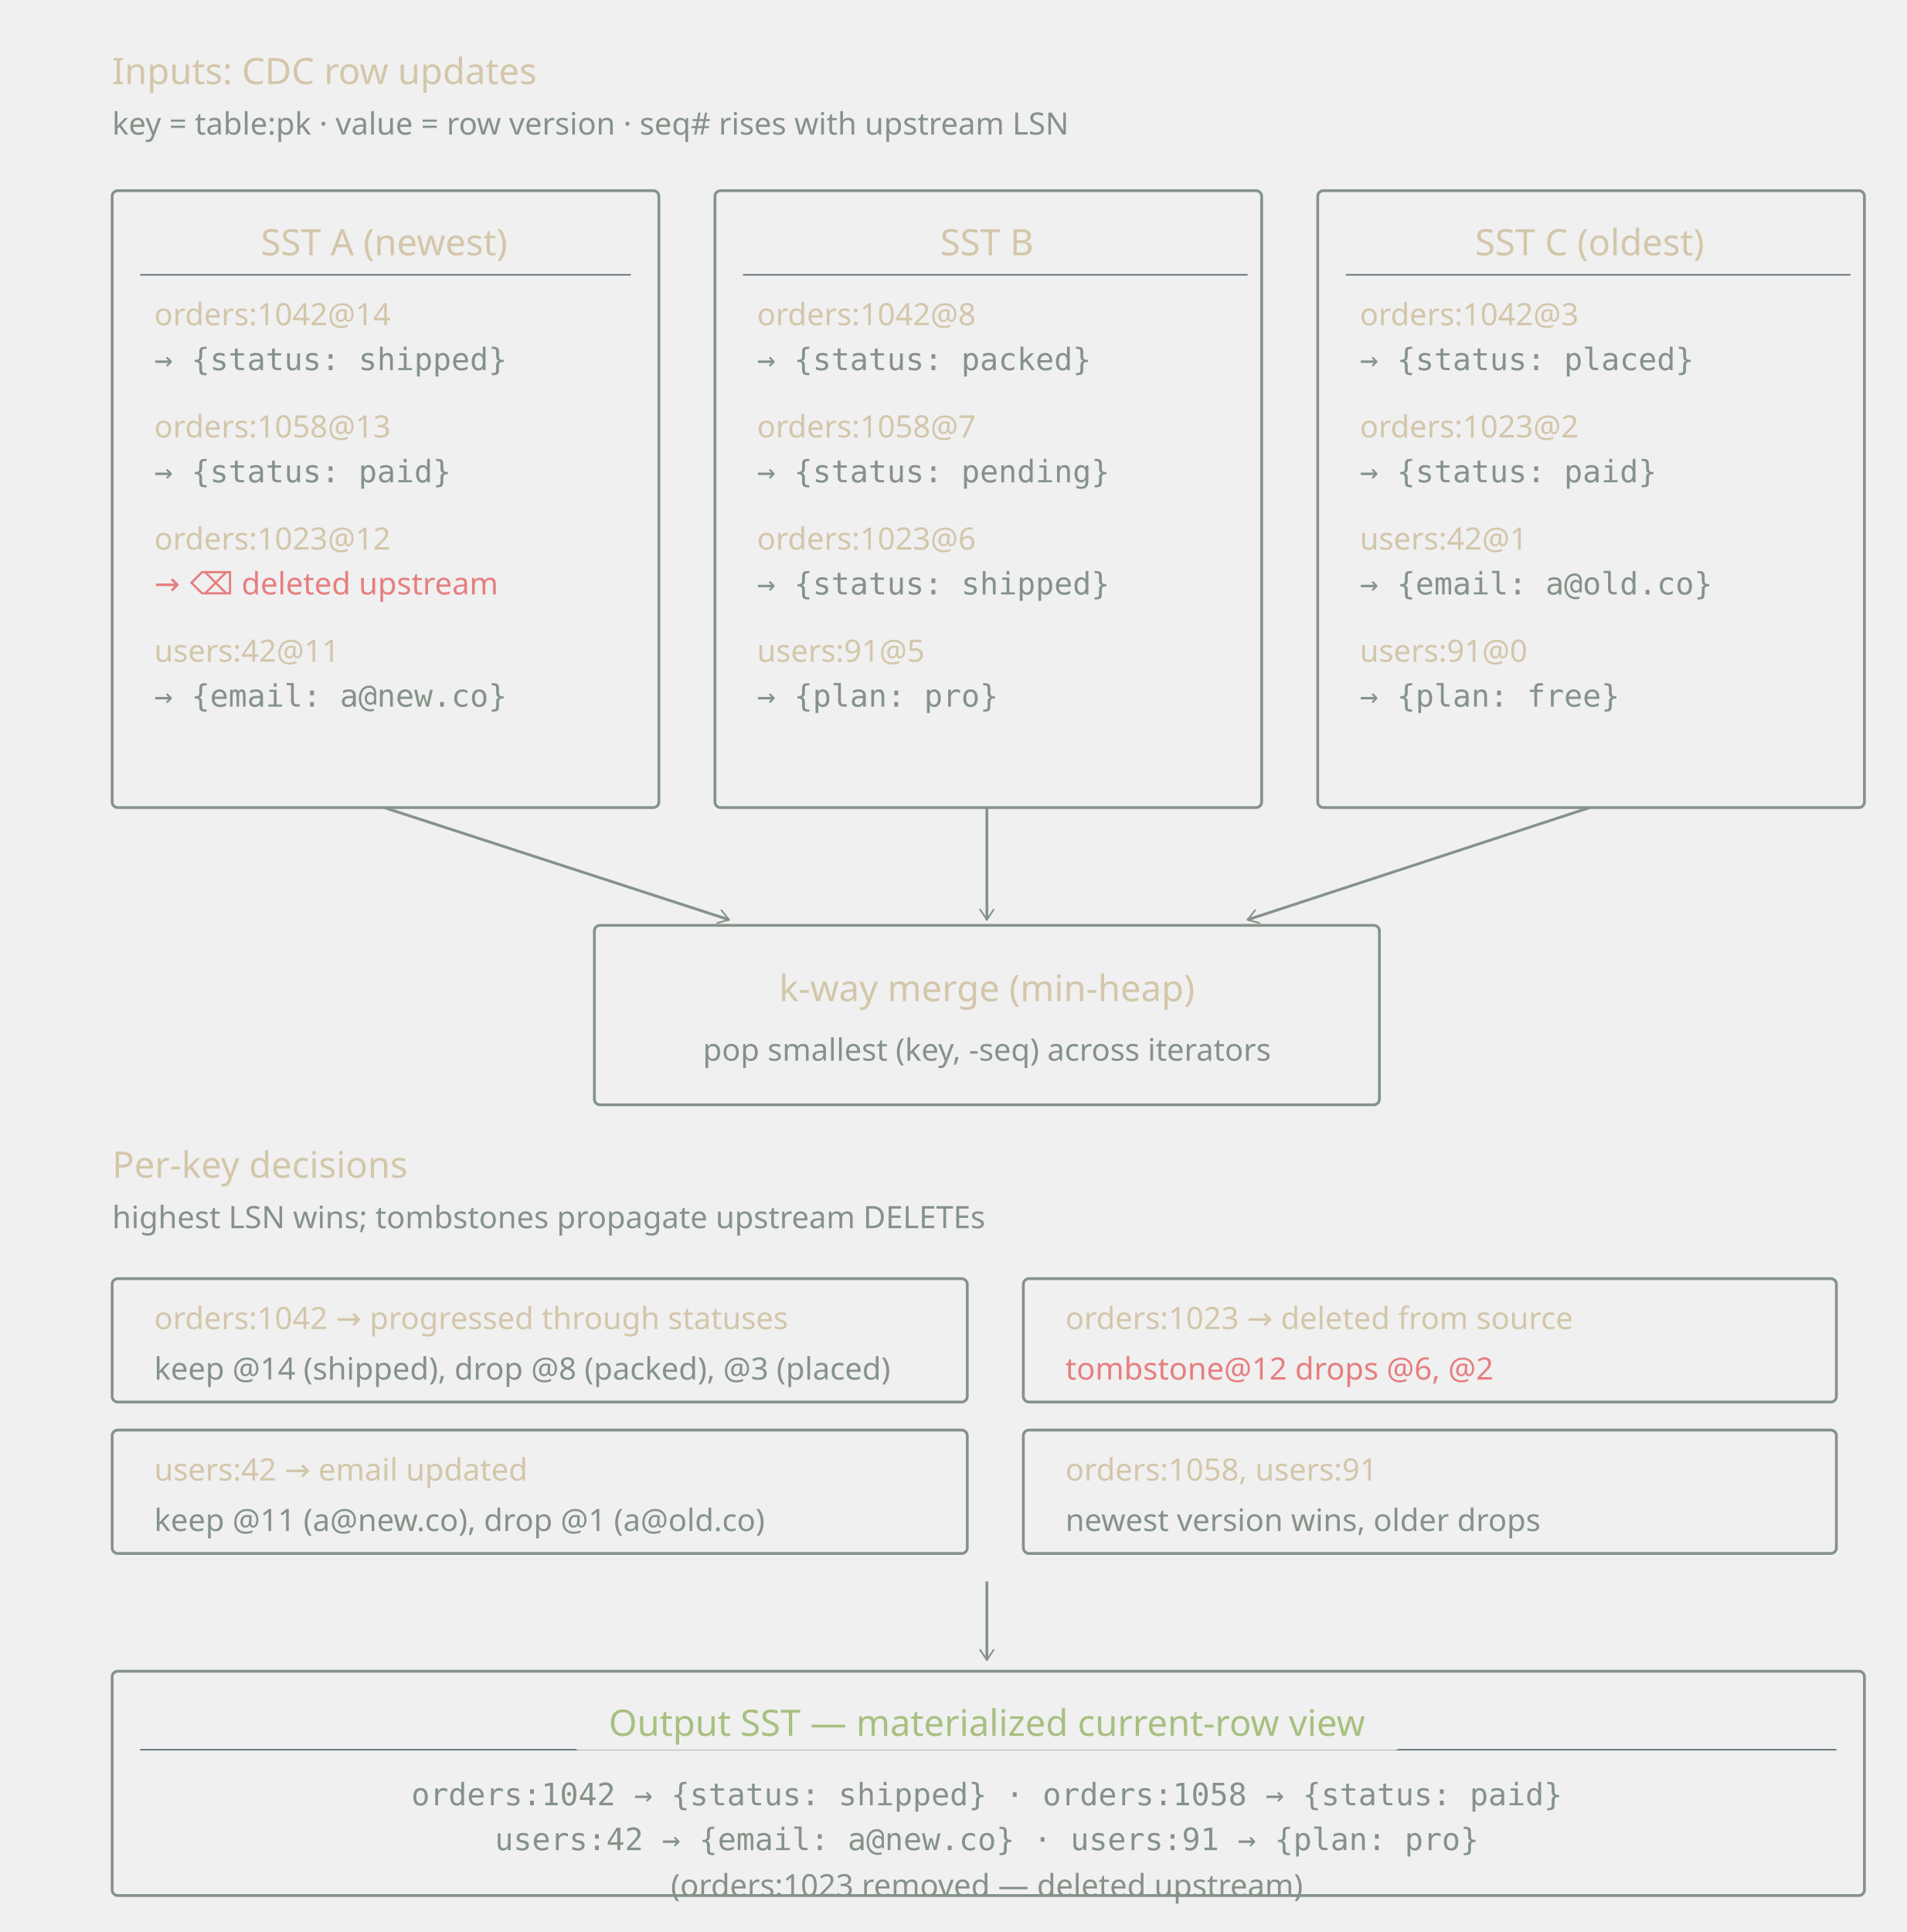
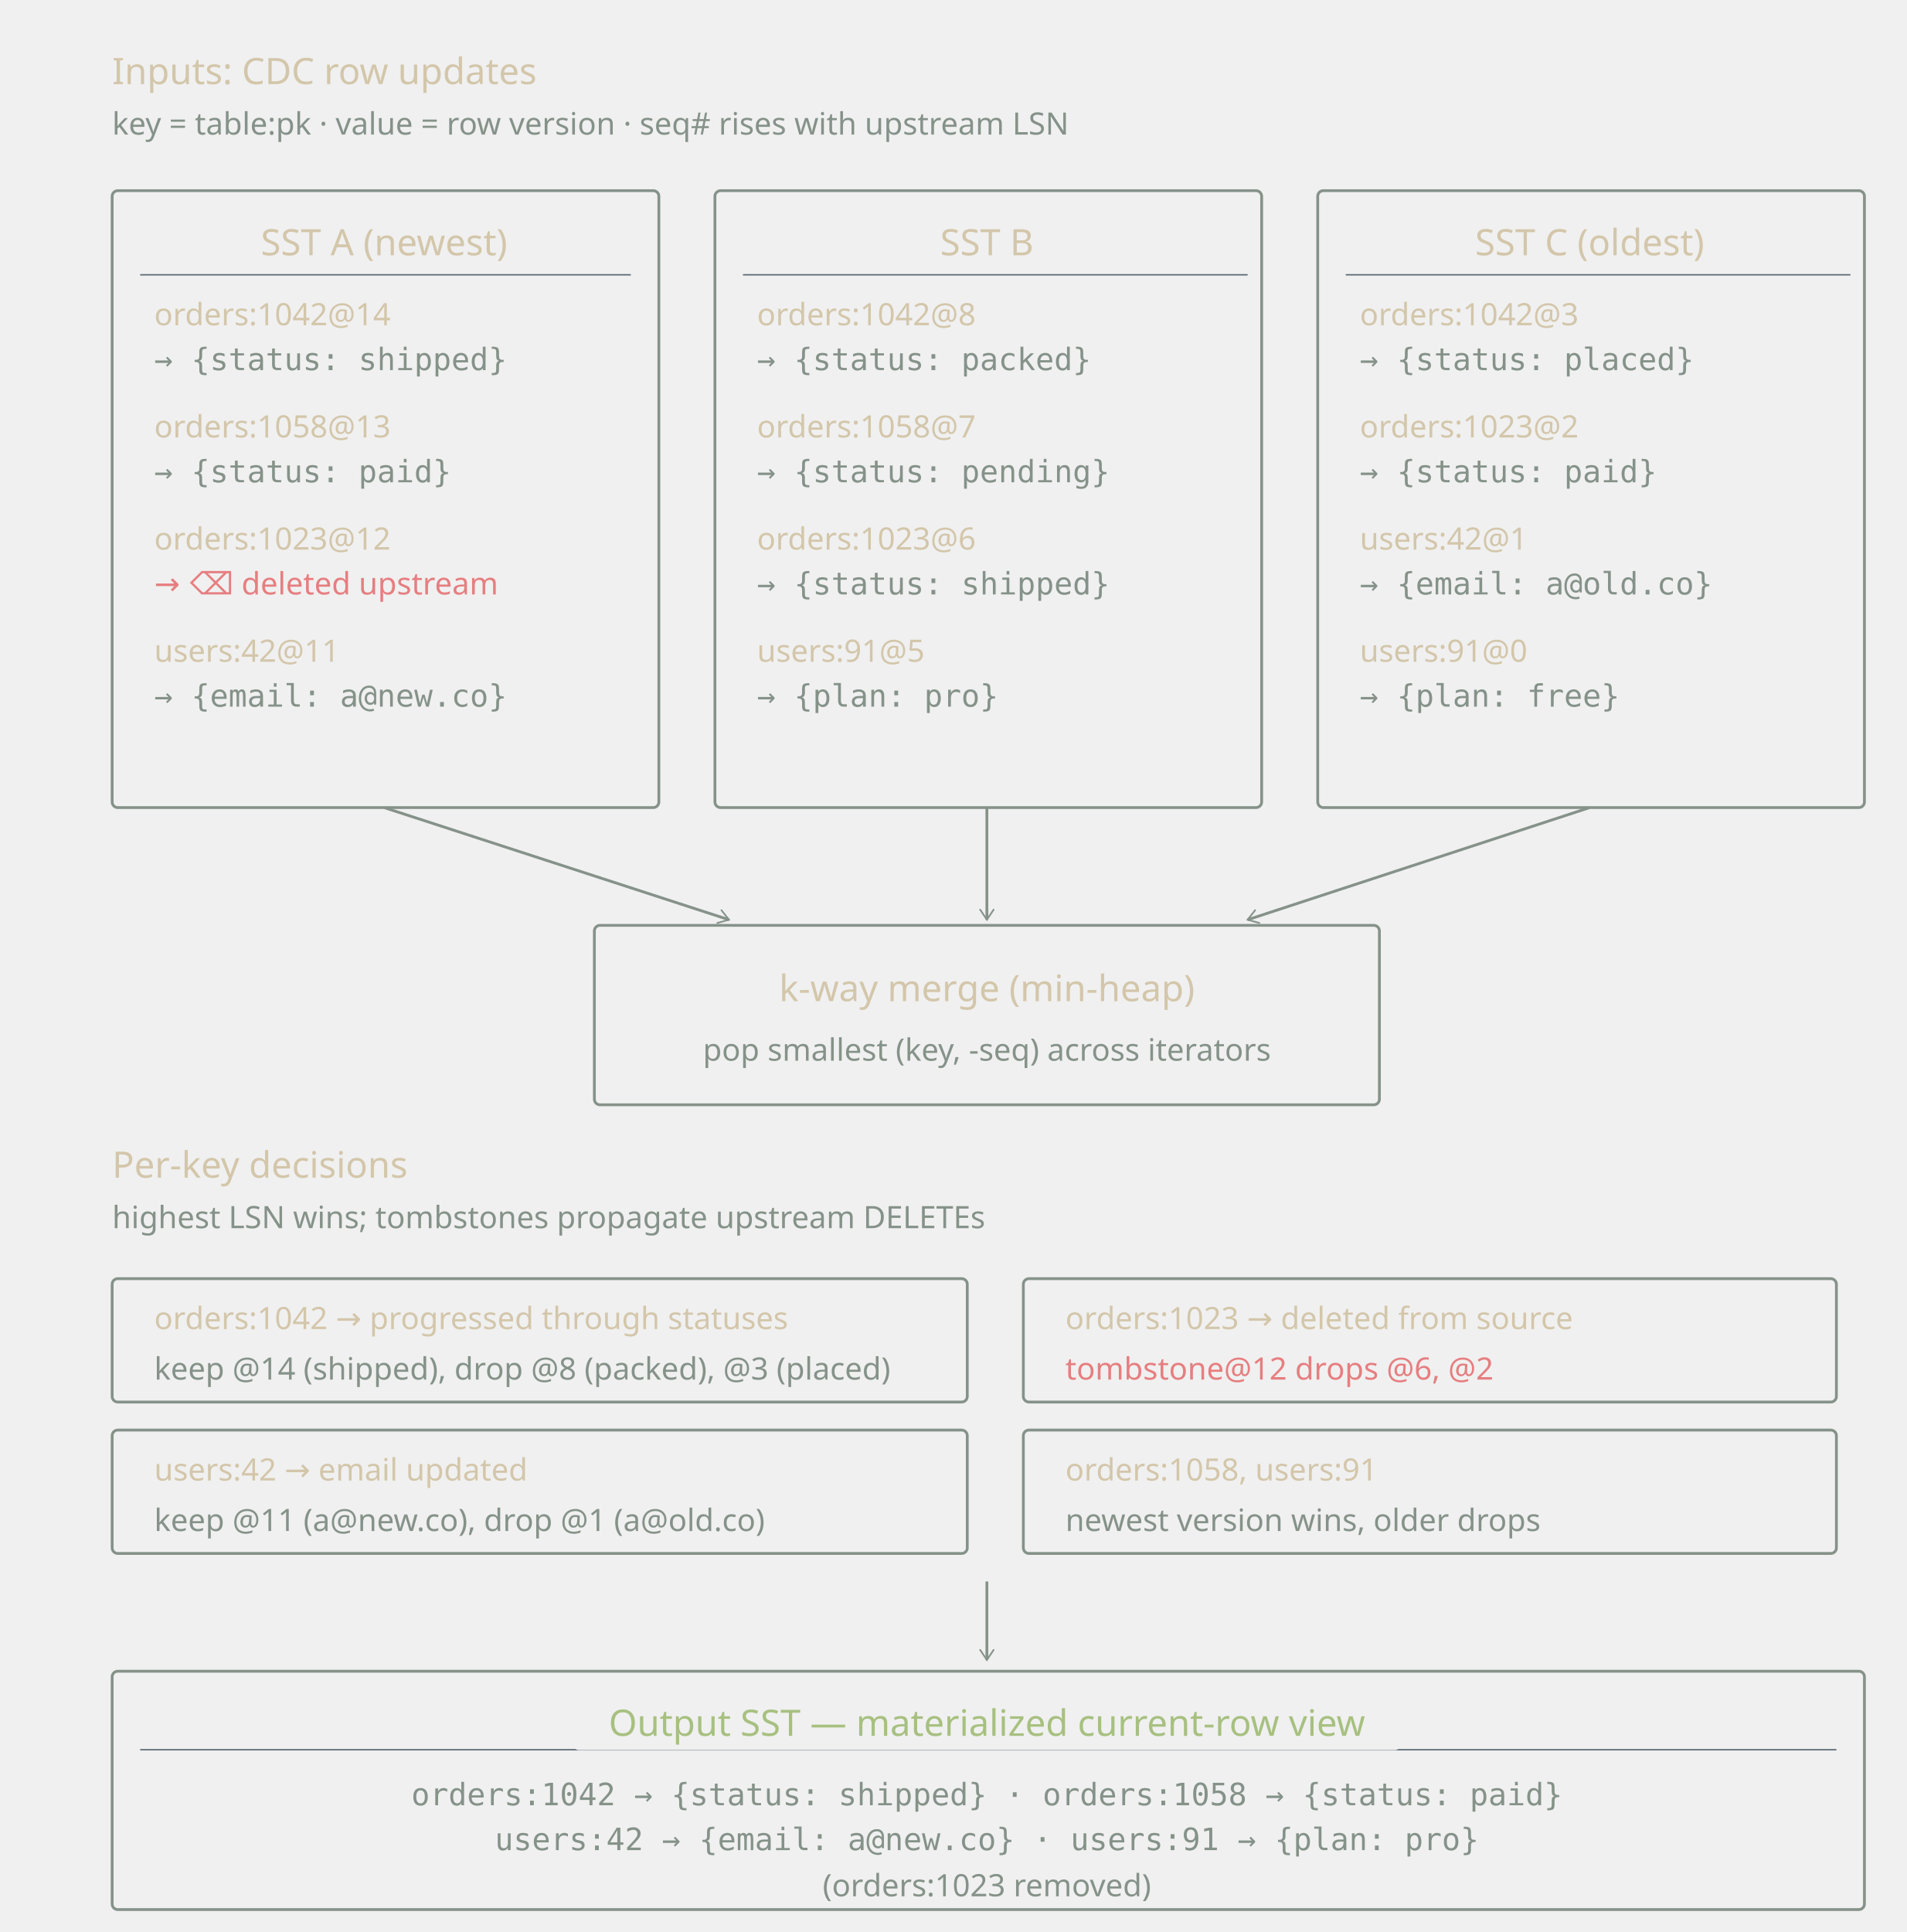
<svg xmlns="http://www.w3.org/2000/svg" width="100%" viewBox="0 0 680 689" role="img" style="background: rgb(45, 53, 59);">
  <defs>
    <marker id="arrow" viewBox="0 0 10 10" refX="8" refY="5" markerWidth="6" markerHeight="6" orient="auto-start-reverse">
      <path d="M2 1L8 5L2 9" fill="none" stroke="context-stroke" stroke-width="1" stroke-linecap="round" />
    </marker>
    <mask id="imagine-text-gaps-t5wjwl" maskUnits="userSpaceOnUse">
      <rect x="0" y="0" width="680" height="689" fill="white" />
      <rect x="36" y="15" width="169.828" height="20.12" fill="black" rx="2" />
      <rect x="36" y="35" width="348" height="18" fill="black" rx="2" />
      <rect x="84.047" y="76" width="105.906" height="20" fill="black" rx="2" />
      <rect x="51" y="103" width="88.812" height="18" fill="black" rx="2" />
      <rect x="51" y="120" width="133.844" height="17" fill="black" rx="2" />
      <rect x="51" y="143" width="87.438" height="18" fill="black" rx="2" />
      <rect x="51" y="160" width="113.969" height="17" fill="black" rx="2" />
      <rect x="51" y="183" width="87.859" height="18" fill="black" rx="2" />
      <rect x="51" y="199" width="126.797" height="18" fill="black" rx="2" />
      <rect x="51" y="223" width="69.938" height="18" fill="black" rx="2" />
      <rect x="51" y="240" width="133.844" height="17" fill="black" rx="2" />
      <rect x="330.266" y="76" width="43.469" height="20" fill="black" rx="2" />
      <rect x="266" y="103" width="84.172" height="18" fill="black" rx="2" />
      <rect x="266" y="120" width="127.219" height="17" fill="black" rx="2" />
      <rect x="266" y="143" width="83.094" height="18" fill="black" rx="2" />
      <rect x="266" y="160" width="133.844" height="17" fill="black" rx="2" />
      <rect x="266" y="183" width="83.656" height="18" fill="black" rx="2" />
      <rect x="266" y="200" width="133.844" height="17" fill="black" rx="2" />
      <rect x="266" y="223" width="65.188" height="18" fill="black" rx="2" />
      <rect x="266" y="240" width="94.094" height="17" fill="black" rx="2" />
      <rect x="517.242" y="76" width="99.516" height="20" fill="black" rx="2" />
      <rect x="481" y="103" width="84.125" height="18" fill="black" rx="2" />
      <rect x="481" y="120" width="127.219" height="17" fill="black" rx="2" />
      <rect x="481" y="143" width="83.781" height="18" fill="black" rx="2" />
      <rect x="481" y="160" width="113.969" height="17" fill="black" rx="2" />
      <rect x="481" y="183" width="65.859" height="18" fill="black" rx="2" />
      <rect x="481" y="200" width="133.844" height="17" fill="black" rx="2" />
      <rect x="481" y="223" width="65.641" height="18" fill="black" rx="2" />
      <rect x="481" y="240" width="100.719" height="17" fill="black" rx="2" />
      <rect x="269.82" y="342" width="164.359" height="20.198" fill="black" rx="2" />
      <rect x="245.453" y="365" width="213.094" height="18" fill="black" rx="2" />
      <rect x="36" y="405" width="121.531" height="20.12" fill="black" rx="2" />
      <rect x="36" y="425" width="320.891" height="18" fill="black" rx="2" />
      <rect x="51" y="461" width="231.562" height="18" fill="black" rx="2" />
      <rect x="51" y="479" width="272.469" height="18" fill="black" rx="2" />
      <rect x="376" y="461" width="186.359" height="18" fill="black" rx="2" />
      <rect x="376" y="479" width="156.109" height="18" fill="black" rx="2" />
      <rect x="51" y="515" width="139.312" height="18" fill="black" rx="2" />
      <rect x="51" y="533" width="219.281" height="18" fill="black" rx="2" />
      <rect x="376" y="515" width="113.953" height="18" fill="black" rx="2" />
      <rect x="376" y="533" width="176.766" height="18" fill="black" rx="2" />
      <rect x="204.445" y="604" width="295.109" height="20.12" fill="black" rx="2" />
      <rect x="142.695" y="631.5" width="418.609" height="17" fill="black" rx="2" />
      <rect x="172.5" y="647.5" width="359" height="17" fill="black" rx="2" />
      <rect x="235.945" y="663" width="232.109" height="18" fill="black" rx="2" />
    </mask>
  </defs>
  <text x="40" y="30" style="fill:rgb(211, 198, 170);stroke:none;color:rgb(255, 255, 255);stroke-width:1px;stroke-linecap:butt;stroke-linejoin:miter;opacity:1;font-family:&quot;Anthropic Sans&quot;, sans-serif;font-size:13px;font-weight:500;text-anchor:start;dominant-baseline:auto">Inputs: CDC row updates</text>
  <text x="40" y="48" style="fill:rgb(133, 146, 137);stroke:none;color:rgb(255, 255, 255);stroke-width:1px;stroke-linecap:butt;stroke-linejoin:miter;opacity:1;font-family:&quot;Anthropic Sans&quot;, sans-serif;font-size:11px;font-weight:400;text-anchor:start;dominant-baseline:auto">key = table:pk · value = row version · seq# rises with upstream LSN</text>
  <rect x="40" y="68" width="195" height="220" rx="2" style="fill:none;stroke:rgb(133, 146, 137);color:rgb(255, 255, 255);stroke-width:1px;stroke-linecap:butt;stroke-linejoin:miter;opacity:1;font-family:&quot;Anthropic Sans&quot;, -apple-system, &quot;system-ui&quot;, &quot;Segoe UI&quot;, sans-serif;font-size:16px;font-weight:400;text-anchor:start;dominant-baseline:auto" />
  <text x="137" y="86" text-anchor="middle" dominant-baseline="central" style="fill:rgb(211, 198, 170);stroke:none;color:rgb(255, 255, 255);stroke-width:1px;stroke-linecap:butt;stroke-linejoin:miter;opacity:1;font-family:&quot;Anthropic Sans&quot;, sans-serif;font-size:13px;font-weight:500;text-anchor:middle;dominant-baseline:central">SST A (newest)</text>
  <line x1="50" y1="98" x2="225" y2="98" style="fill:none;stroke:rgb(92, 106, 114);color:rgb(255, 255, 255);stroke-width:0.5px;stroke-linecap:butt;stroke-linejoin:miter;opacity:1;font-family:&quot;Anthropic Sans&quot;, -apple-system, &quot;system-ui&quot;, &quot;Segoe UI&quot;, sans-serif;font-size:16px;font-weight:400;text-anchor:start;dominant-baseline:auto" />
  <text x="55" y="116" style="fill:rgb(211, 198, 170);stroke:none;color:rgb(255, 255, 255);stroke-width:1px;stroke-linecap:butt;stroke-linejoin:miter;opacity:1;font-family:&quot;Anthropic Sans&quot;, sans-serif;font-size:11px;font-weight:400;text-anchor:start;dominant-baseline:auto">orders:1042@14</text>
  <text x="55" y="132" style="fill:rgb(133, 146, 137);stroke:none;color:rgb(255, 255, 255);stroke-width:1px;stroke-linecap:butt;stroke-linejoin:miter;opacity:1;font-family:ui-monospace, SFMono-Regular, Menlo, monospace;font-size:11px;font-weight:400;text-anchor:start;dominant-baseline:auto">→ {status: shipped}</text>
  <text x="55" y="156" style="fill:rgb(211, 198, 170);stroke:none;color:rgb(255, 255, 255);stroke-width:1px;stroke-linecap:butt;stroke-linejoin:miter;opacity:1;font-family:&quot;Anthropic Sans&quot;, sans-serif;font-size:11px;font-weight:400;text-anchor:start;dominant-baseline:auto">orders:1058@13</text>
  <text x="55" y="172" style="fill:rgb(133, 146, 137);stroke:none;color:rgb(255, 255, 255);stroke-width:1px;stroke-linecap:butt;stroke-linejoin:miter;opacity:1;font-family:ui-monospace, SFMono-Regular, Menlo, monospace;font-size:11px;font-weight:400;text-anchor:start;dominant-baseline:auto">→ {status: paid}</text>
  <text x="55" y="196" style="fill:rgb(211, 198, 170);stroke:none;color:rgb(255, 255, 255);stroke-width:1px;stroke-linecap:butt;stroke-linejoin:miter;opacity:1;font-family:&quot;Anthropic Sans&quot;, sans-serif;font-size:11px;font-weight:400;text-anchor:start;dominant-baseline:auto">orders:1023@12</text>
  <text x="55" y="212" style="fill:rgb(230, 126, 128);stroke:none;color:rgb(255, 255, 255);stroke-width:1px;stroke-linecap:butt;stroke-linejoin:miter;opacity:1;font-family:&quot;Anthropic Sans&quot;, sans-serif;font-size:11px;font-weight:400;text-anchor:start;dominant-baseline:auto">→ ⌫ deleted upstream</text>
  <text x="55" y="236" style="fill:rgb(211, 198, 170);stroke:none;color:rgb(255, 255, 255);stroke-width:1px;stroke-linecap:butt;stroke-linejoin:miter;opacity:1;font-family:&quot;Anthropic Sans&quot;, sans-serif;font-size:11px;font-weight:400;text-anchor:start;dominant-baseline:auto">users:42@11</text>
  <text x="55" y="252" style="fill:rgb(133, 146, 137);stroke:none;color:rgb(255, 255, 255);stroke-width:1px;stroke-linecap:butt;stroke-linejoin:miter;opacity:1;font-family:ui-monospace, SFMono-Regular, Menlo, monospace;font-size:11px;font-weight:400;text-anchor:start;dominant-baseline:auto">→ {email: a@new.co}</text>
  <rect x="255" y="68" width="195" height="220" rx="2" style="fill:none;stroke:rgb(133, 146, 137);color:rgb(255, 255, 255);stroke-width:1px;stroke-linecap:butt;stroke-linejoin:miter;opacity:1;font-family:&quot;Anthropic Sans&quot;, -apple-system, &quot;system-ui&quot;, &quot;Segoe UI&quot;, sans-serif;font-size:16px;font-weight:400;text-anchor:start;dominant-baseline:auto" />
  <text x="352" y="86" text-anchor="middle" dominant-baseline="central" style="fill:rgb(211, 198, 170);stroke:none;color:rgb(255, 255, 255);stroke-width:1px;stroke-linecap:butt;stroke-linejoin:miter;opacity:1;font-family:&quot;Anthropic Sans&quot;, sans-serif;font-size:13px;font-weight:500;text-anchor:middle;dominant-baseline:central">SST B</text>
  <line x1="265" y1="98" x2="445" y2="98" style="fill:none;stroke:rgb(92, 106, 114);color:rgb(255, 255, 255);stroke-width:0.5px;stroke-linecap:butt;stroke-linejoin:miter;opacity:1;font-family:&quot;Anthropic Sans&quot;, -apple-system, &quot;system-ui&quot;, &quot;Segoe UI&quot;, sans-serif;font-size:16px;font-weight:400;text-anchor:start;dominant-baseline:auto" />
  <text x="270" y="116" style="fill:rgb(211, 198, 170);stroke:none;color:rgb(255, 255, 255);stroke-width:1px;stroke-linecap:butt;stroke-linejoin:miter;opacity:1;font-family:&quot;Anthropic Sans&quot;, sans-serif;font-size:11px;font-weight:400;text-anchor:start;dominant-baseline:auto">orders:1042@8</text>
  <text x="270" y="132" style="fill:rgb(133, 146, 137);stroke:none;color:rgb(255, 255, 255);stroke-width:1px;stroke-linecap:butt;stroke-linejoin:miter;opacity:1;font-family:ui-monospace, SFMono-Regular, Menlo, monospace;font-size:11px;font-weight:400;text-anchor:start;dominant-baseline:auto">→ {status: packed}</text>
  <text x="270" y="156" style="fill:rgb(211, 198, 170);stroke:none;color:rgb(255, 255, 255);stroke-width:1px;stroke-linecap:butt;stroke-linejoin:miter;opacity:1;font-family:&quot;Anthropic Sans&quot;, sans-serif;font-size:11px;font-weight:400;text-anchor:start;dominant-baseline:auto">orders:1058@7</text>
  <text x="270" y="172" style="fill:rgb(133, 146, 137);stroke:none;color:rgb(255, 255, 255);stroke-width:1px;stroke-linecap:butt;stroke-linejoin:miter;opacity:1;font-family:ui-monospace, SFMono-Regular, Menlo, monospace;font-size:11px;font-weight:400;text-anchor:start;dominant-baseline:auto">→ {status: pending}</text>
  <text x="270" y="196" style="fill:rgb(211, 198, 170);stroke:none;color:rgb(255, 255, 255);stroke-width:1px;stroke-linecap:butt;stroke-linejoin:miter;opacity:1;font-family:&quot;Anthropic Sans&quot;, sans-serif;font-size:11px;font-weight:400;text-anchor:start;dominant-baseline:auto">orders:1023@6</text>
  <text x="270" y="212" style="fill:rgb(133, 146, 137);stroke:none;color:rgb(255, 255, 255);stroke-width:1px;stroke-linecap:butt;stroke-linejoin:miter;opacity:1;font-family:ui-monospace, SFMono-Regular, Menlo, monospace;font-size:11px;font-weight:400;text-anchor:start;dominant-baseline:auto">→ {status: shipped}</text>
  <text x="270" y="236" style="fill:rgb(211, 198, 170);stroke:none;color:rgb(255, 255, 255);stroke-width:1px;stroke-linecap:butt;stroke-linejoin:miter;opacity:1;font-family:&quot;Anthropic Sans&quot;, sans-serif;font-size:11px;font-weight:400;text-anchor:start;dominant-baseline:auto">users:91@5</text>
  <text x="270" y="252" style="fill:rgb(133, 146, 137);stroke:none;color:rgb(255, 255, 255);stroke-width:1px;stroke-linecap:butt;stroke-linejoin:miter;opacity:1;font-family:ui-monospace, SFMono-Regular, Menlo, monospace;font-size:11px;font-weight:400;text-anchor:start;dominant-baseline:auto">→ {plan: pro}</text>
  <rect x="470" y="68" width="195" height="220" rx="2" style="fill:none;stroke:rgb(133, 146, 137);color:rgb(255, 255, 255);stroke-width:1px;stroke-linecap:butt;stroke-linejoin:miter;opacity:1;font-family:&quot;Anthropic Sans&quot;, -apple-system, &quot;system-ui&quot;, &quot;Segoe UI&quot;, sans-serif;font-size:16px;font-weight:400;text-anchor:start;dominant-baseline:auto" />
  <text x="567" y="86" text-anchor="middle" dominant-baseline="central" style="fill:rgb(211, 198, 170);stroke:none;color:rgb(255, 255, 255);stroke-width:1px;stroke-linecap:butt;stroke-linejoin:miter;opacity:1;font-family:&quot;Anthropic Sans&quot;, sans-serif;font-size:13px;font-weight:500;text-anchor:middle;dominant-baseline:central">SST C (oldest)</text>
  <line x1="480" y1="98" x2="660" y2="98" style="fill:none;stroke:rgb(92, 106, 114);color:rgb(255, 255, 255);stroke-width:0.5px;stroke-linecap:butt;stroke-linejoin:miter;opacity:1;font-family:&quot;Anthropic Sans&quot;, -apple-system, &quot;system-ui&quot;, &quot;Segoe UI&quot;, sans-serif;font-size:16px;font-weight:400;text-anchor:start;dominant-baseline:auto" />
  <text x="485" y="116" style="fill:rgb(211, 198, 170);stroke:none;color:rgb(255, 255, 255);stroke-width:1px;stroke-linecap:butt;stroke-linejoin:miter;opacity:1;font-family:&quot;Anthropic Sans&quot;, sans-serif;font-size:11px;font-weight:400;text-anchor:start;dominant-baseline:auto">orders:1042@3</text>
  <text x="485" y="132" style="fill:rgb(133, 146, 137);stroke:none;color:rgb(255, 255, 255);stroke-width:1px;stroke-linecap:butt;stroke-linejoin:miter;opacity:1;font-family:ui-monospace, SFMono-Regular, Menlo, monospace;font-size:11px;font-weight:400;text-anchor:start;dominant-baseline:auto">→ {status: placed}</text>
  <text x="485" y="156" style="fill:rgb(211, 198, 170);stroke:none;color:rgb(255, 255, 255);stroke-width:1px;stroke-linecap:butt;stroke-linejoin:miter;opacity:1;font-family:&quot;Anthropic Sans&quot;, sans-serif;font-size:11px;font-weight:400;text-anchor:start;dominant-baseline:auto">orders:1023@2</text>
  <text x="485" y="172" style="fill:rgb(133, 146, 137);stroke:none;color:rgb(255, 255, 255);stroke-width:1px;stroke-linecap:butt;stroke-linejoin:miter;opacity:1;font-family:ui-monospace, SFMono-Regular, Menlo, monospace;font-size:11px;font-weight:400;text-anchor:start;dominant-baseline:auto">→ {status: paid}</text>
  <text x="485" y="196" style="fill:rgb(211, 198, 170);stroke:none;color:rgb(255, 255, 255);stroke-width:1px;stroke-linecap:butt;stroke-linejoin:miter;opacity:1;font-family:&quot;Anthropic Sans&quot;, sans-serif;font-size:11px;font-weight:400;text-anchor:start;dominant-baseline:auto">users:42@1</text>
  <text x="485" y="212" style="fill:rgb(133, 146, 137);stroke:none;color:rgb(255, 255, 255);stroke-width:1px;stroke-linecap:butt;stroke-linejoin:miter;opacity:1;font-family:ui-monospace, SFMono-Regular, Menlo, monospace;font-size:11px;font-weight:400;text-anchor:start;dominant-baseline:auto">→ {email: a@old.co}</text>
  <text x="485" y="236" style="fill:rgb(211, 198, 170);stroke:none;color:rgb(255, 255, 255);stroke-width:1px;stroke-linecap:butt;stroke-linejoin:miter;opacity:1;font-family:&quot;Anthropic Sans&quot;, sans-serif;font-size:11px;font-weight:400;text-anchor:start;dominant-baseline:auto">users:91@0</text>
  <text x="485" y="252" style="fill:rgb(133, 146, 137);stroke:none;color:rgb(255, 255, 255);stroke-width:1px;stroke-linecap:butt;stroke-linejoin:miter;opacity:1;font-family:ui-monospace, SFMono-Regular, Menlo, monospace;font-size:11px;font-weight:400;text-anchor:start;dominant-baseline:auto">→ {plan: free}</text>
  <line x1="137" y1="288" x2="260" y2="328" marker-end="url(#arrow)" style="fill:none;stroke:rgb(133, 146, 137);color:rgb(255, 255, 255);stroke-width:1px;stroke-linecap:butt;stroke-linejoin:miter;opacity:1;font-family:&quot;Anthropic Sans&quot;, -apple-system, &quot;system-ui&quot;, &quot;Segoe UI&quot;, sans-serif;font-size:16px;font-weight:400;text-anchor:start;dominant-baseline:auto" />
  <line x1="352" y1="288" x2="352" y2="328" marker-end="url(#arrow)" style="fill:none;stroke:rgb(133, 146, 137);color:rgb(255, 255, 255);stroke-width:1px;stroke-linecap:butt;stroke-linejoin:miter;opacity:1;font-family:&quot;Anthropic Sans&quot;, -apple-system, &quot;system-ui&quot;, &quot;Segoe UI&quot;, sans-serif;font-size:16px;font-weight:400;text-anchor:start;dominant-baseline:auto" />
  <line x1="567" y1="288" x2="445" y2="328" marker-end="url(#arrow)" style="fill:none;stroke:rgb(133, 146, 137);color:rgb(255, 255, 255);stroke-width:1px;stroke-linecap:butt;stroke-linejoin:miter;opacity:1;font-family:&quot;Anthropic Sans&quot;, -apple-system, &quot;system-ui&quot;, &quot;Segoe UI&quot;, sans-serif;font-size:16px;font-weight:400;text-anchor:start;dominant-baseline:auto" />
  <rect x="212" y="330" width="280" height="64" rx="2" style="fill:none;stroke:rgb(133, 146, 137);color:rgb(255, 255, 255);stroke-width:1px;stroke-linecap:butt;stroke-linejoin:miter;opacity:1;font-family:&quot;Anthropic Sans&quot;, -apple-system, &quot;system-ui&quot;, &quot;Segoe UI&quot;, sans-serif;font-size:16px;font-weight:400;text-anchor:start;dominant-baseline:auto" />
  <text x="352" y="352" text-anchor="middle" dominant-baseline="central" style="fill:rgb(211, 198, 170);stroke:none;color:rgb(255, 255, 255);stroke-width:1px;stroke-linecap:butt;stroke-linejoin:miter;opacity:1;font-family:&quot;Anthropic Sans&quot;, sans-serif;font-size:13px;font-weight:500;text-anchor:middle;dominant-baseline:central">k-way merge (min-heap)</text>
  <text x="352" y="374" text-anchor="middle" dominant-baseline="central" style="fill:rgb(133, 146, 137);stroke:none;color:rgb(255, 255, 255);stroke-width:1px;stroke-linecap:butt;stroke-linejoin:miter;opacity:1;font-family:&quot;Anthropic Sans&quot;, sans-serif;font-size:11px;font-weight:400;text-anchor:middle;dominant-baseline:central">pop smallest (key, -seq) across iterators</text>
  <text x="40" y="420" style="fill:rgb(211, 198, 170);stroke:none;color:rgb(255, 255, 255);stroke-width:1px;stroke-linecap:butt;stroke-linejoin:miter;opacity:1;font-family:&quot;Anthropic Sans&quot;, sans-serif;font-size:13px;font-weight:500;text-anchor:start;dominant-baseline:auto">Per-key decisions</text>
  <text x="40" y="438" style="fill:rgb(133, 146, 137);stroke:none;color:rgb(255, 255, 255);stroke-width:1px;stroke-linecap:butt;stroke-linejoin:miter;opacity:1;font-family:&quot;Anthropic Sans&quot;, sans-serif;font-size:11px;font-weight:400;text-anchor:start;dominant-baseline:auto">highest LSN wins; tombstones propagate upstream DELETEs</text>
  <rect x="40" y="456" width="305" height="44" rx="2" style="fill:none;stroke:rgb(133, 146, 137);color:rgb(255, 255, 255);stroke-width:1px;stroke-linecap:butt;stroke-linejoin:miter;opacity:1;font-family:&quot;Anthropic Sans&quot;, -apple-system, &quot;system-ui&quot;, &quot;Segoe UI&quot;, sans-serif;font-size:16px;font-weight:400;text-anchor:start;dominant-baseline:auto" />
  <text x="55" y="474" style="fill:rgb(211, 198, 170);stroke:none;color:rgb(255, 255, 255);stroke-width:1px;stroke-linecap:butt;stroke-linejoin:miter;opacity:1;font-family:&quot;Anthropic Sans&quot;, sans-serif;font-size:11px;font-weight:400;text-anchor:start;dominant-baseline:auto">orders:1042 → progressed through statuses</text>
  <text x="55" y="492" style="fill:rgb(133, 146, 137);stroke:none;color:rgb(255, 255, 255);stroke-width:1px;stroke-linecap:butt;stroke-linejoin:miter;opacity:1;font-family:&quot;Anthropic Sans&quot;, sans-serif;font-size:11px;font-weight:400;text-anchor:start;dominant-baseline:auto">keep @14 (shipped), drop @8 (packed), @3 (placed)</text>
  <rect x="365" y="456" width="290" height="44" rx="2" style="fill:none;stroke:rgb(133, 146, 137);color:rgb(255, 255, 255);stroke-width:1px;stroke-linecap:butt;stroke-linejoin:miter;opacity:1;font-family:&quot;Anthropic Sans&quot;, -apple-system, &quot;system-ui&quot;, &quot;Segoe UI&quot;, sans-serif;font-size:16px;font-weight:400;text-anchor:start;dominant-baseline:auto" />
  <text x="380" y="474" style="fill:rgb(211, 198, 170);stroke:none;color:rgb(255, 255, 255);stroke-width:1px;stroke-linecap:butt;stroke-linejoin:miter;opacity:1;font-family:&quot;Anthropic Sans&quot;, sans-serif;font-size:11px;font-weight:400;text-anchor:start;dominant-baseline:auto">orders:1023 → deleted from source</text>
  <text x="380" y="492" style="fill:rgb(230, 126, 128);stroke:none;color:rgb(255, 255, 255);stroke-width:1px;stroke-linecap:butt;stroke-linejoin:miter;opacity:1;font-family:&quot;Anthropic Sans&quot;, sans-serif;font-size:11px;font-weight:400;text-anchor:start;dominant-baseline:auto">tombstone@12 drops @6, @2</text>
  <rect x="40" y="510" width="305" height="44" rx="2" style="fill:none;stroke:rgb(133, 146, 137);color:rgb(255, 255, 255);stroke-width:1px;stroke-linecap:butt;stroke-linejoin:miter;opacity:1;font-family:&quot;Anthropic Sans&quot;, -apple-system, &quot;system-ui&quot;, &quot;Segoe UI&quot;, sans-serif;font-size:16px;font-weight:400;text-anchor:start;dominant-baseline:auto" />
  <text x="55" y="528" style="fill:rgb(211, 198, 170);stroke:none;color:rgb(255, 255, 255);stroke-width:1px;stroke-linecap:butt;stroke-linejoin:miter;opacity:1;font-family:&quot;Anthropic Sans&quot;, sans-serif;font-size:11px;font-weight:400;text-anchor:start;dominant-baseline:auto">users:42 → email updated</text>
  <text x="55" y="546" style="fill:rgb(133, 146, 137);stroke:none;color:rgb(255, 255, 255);stroke-width:1px;stroke-linecap:butt;stroke-linejoin:miter;opacity:1;font-family:&quot;Anthropic Sans&quot;, sans-serif;font-size:11px;font-weight:400;text-anchor:start;dominant-baseline:auto">keep @11 (a@new.co), drop @1 (a@old.co)</text>
  <rect x="365" y="510" width="290" height="44" rx="2" style="fill:none;stroke:rgb(133, 146, 137);color:rgb(255, 255, 255);stroke-width:1px;stroke-linecap:butt;stroke-linejoin:miter;opacity:1;font-family:&quot;Anthropic Sans&quot;, -apple-system, &quot;system-ui&quot;, &quot;Segoe UI&quot;, sans-serif;font-size:16px;font-weight:400;text-anchor:start;dominant-baseline:auto" />
  <text x="380" y="528" style="fill:rgb(211, 198, 170);stroke:none;color:rgb(255, 255, 255);stroke-width:1px;stroke-linecap:butt;stroke-linejoin:miter;opacity:1;font-family:&quot;Anthropic Sans&quot;, sans-serif;font-size:11px;font-weight:400;text-anchor:start;dominant-baseline:auto">orders:1058, users:91</text>
  <text x="380" y="546" style="fill:rgb(133, 146, 137);stroke:none;color:rgb(255, 255, 255);stroke-width:1px;stroke-linecap:butt;stroke-linejoin:miter;opacity:1;font-family:&quot;Anthropic Sans&quot;, sans-serif;font-size:11px;font-weight:400;text-anchor:start;dominant-baseline:auto">newest version wins, older drops</text>
  <line x1="352" y1="564" x2="352" y2="592" marker-end="url(#arrow)" style="fill:none;stroke:rgb(133, 146, 137);color:rgb(255, 255, 255);stroke-width:1px;stroke-linecap:butt;stroke-linejoin:miter;opacity:1;font-family:&quot;Anthropic Sans&quot;, -apple-system, &quot;system-ui&quot;, &quot;Segoe UI&quot;, sans-serif;font-size:16px;font-weight:400;text-anchor:start;dominant-baseline:auto" />
-   <rect x="40" y="596" width="625" height="80" rx="2" style="fill:none;stroke:rgb(133, 146, 137);color:rgb(255, 255, 255);stroke-width:1px;stroke-linecap:butt;stroke-linejoin:miter;opacity:1;font-family:&quot;Anthropic Sans&quot;, -apple-system, &quot;system-ui&quot;, &quot;Segoe UI&quot;, sans-serif;font-size:16px;font-weight:400;text-anchor:start;dominant-baseline:auto" />
+   <rect x="40" y="596" width="625" height="85" rx="2" style="fill:none;stroke:rgb(133, 146, 137);color:rgb(255, 255, 255);stroke-width:1px;stroke-linecap:butt;stroke-linejoin:miter;opacity:1;font-family:&quot;Anthropic Sans&quot;, -apple-system, &quot;system-ui&quot;, &quot;Segoe UI&quot;, sans-serif;font-size:16px;font-weight:400;text-anchor:start;dominant-baseline:auto" />
  <text x="352" y="614" text-anchor="middle" dominant-baseline="central" style="fill:rgb(167, 192, 128);stroke:none;color:rgb(255, 255, 255);stroke-width:1px;stroke-linecap:butt;stroke-linejoin:miter;opacity:1;font-family:&quot;Anthropic Sans&quot;, sans-serif;font-size:13px;font-weight:500;text-anchor:middle;dominant-baseline:central">Output SST — materialized current-row view</text>
  <line x1="50" y1="624" x2="655" y2="624" mask="url(#imagine-text-gaps-t5wjwl)" style="fill:none;stroke:rgb(92, 106, 114);color:rgb(255, 255, 255);stroke-width:0.5px;stroke-linecap:butt;stroke-linejoin:miter;opacity:1;font-family:&quot;Anthropic Sans&quot;, -apple-system, &quot;system-ui&quot;, &quot;Segoe UI&quot;, sans-serif;font-size:16px;font-weight:400;text-anchor:start;dominant-baseline:auto" />
  <text x="352" y="640" text-anchor="middle" dominant-baseline="central" style="fill:rgb(133, 146, 137);stroke:none;color:rgb(255, 255, 255);stroke-width:1px;stroke-linecap:butt;stroke-linejoin:miter;opacity:1;font-family:ui-monospace, SFMono-Regular, Menlo, monospace;font-size:11px;font-weight:400;text-anchor:middle;dominant-baseline:central">orders:1042 → {status: shipped}  ·  orders:1058 → {status: paid}</text>
  <text x="352" y="656" text-anchor="middle" dominant-baseline="central" style="fill:rgb(133, 146, 137);stroke:none;color:rgb(255, 255, 255);stroke-width:1px;stroke-linecap:butt;stroke-linejoin:miter;opacity:1;font-family:ui-monospace, SFMono-Regular, Menlo, monospace;font-size:11px;font-weight:400;text-anchor:middle;dominant-baseline:central">users:42 → {email: a@new.co}  ·  users:91 → {plan: pro}</text>
-   <text x="352" y="672" text-anchor="middle" dominant-baseline="central" style="fill:rgb(133, 146, 137);stroke:none;color:rgb(255, 255, 255);stroke-width:1px;stroke-linecap:butt;stroke-linejoin:miter;opacity:1;font-family:&quot;Anthropic Sans&quot;, sans-serif;font-size:11px;font-weight:400;text-anchor:middle;dominant-baseline:central">(orders:1023 removed — deleted upstream)</text>
+   <text x="352" y="672" text-anchor="middle" dominant-baseline="central" style="fill:rgb(133, 146, 137);stroke:none;color:rgb(255, 255, 255);stroke-width:1px;stroke-linecap:butt;stroke-linejoin:miter;opacity:1;font-family:&quot;Anthropic Sans&quot;, sans-serif;font-size:11px;font-weight:400;text-anchor:middle;dominant-baseline:central">(orders:1023 removed)</text>
</svg>
